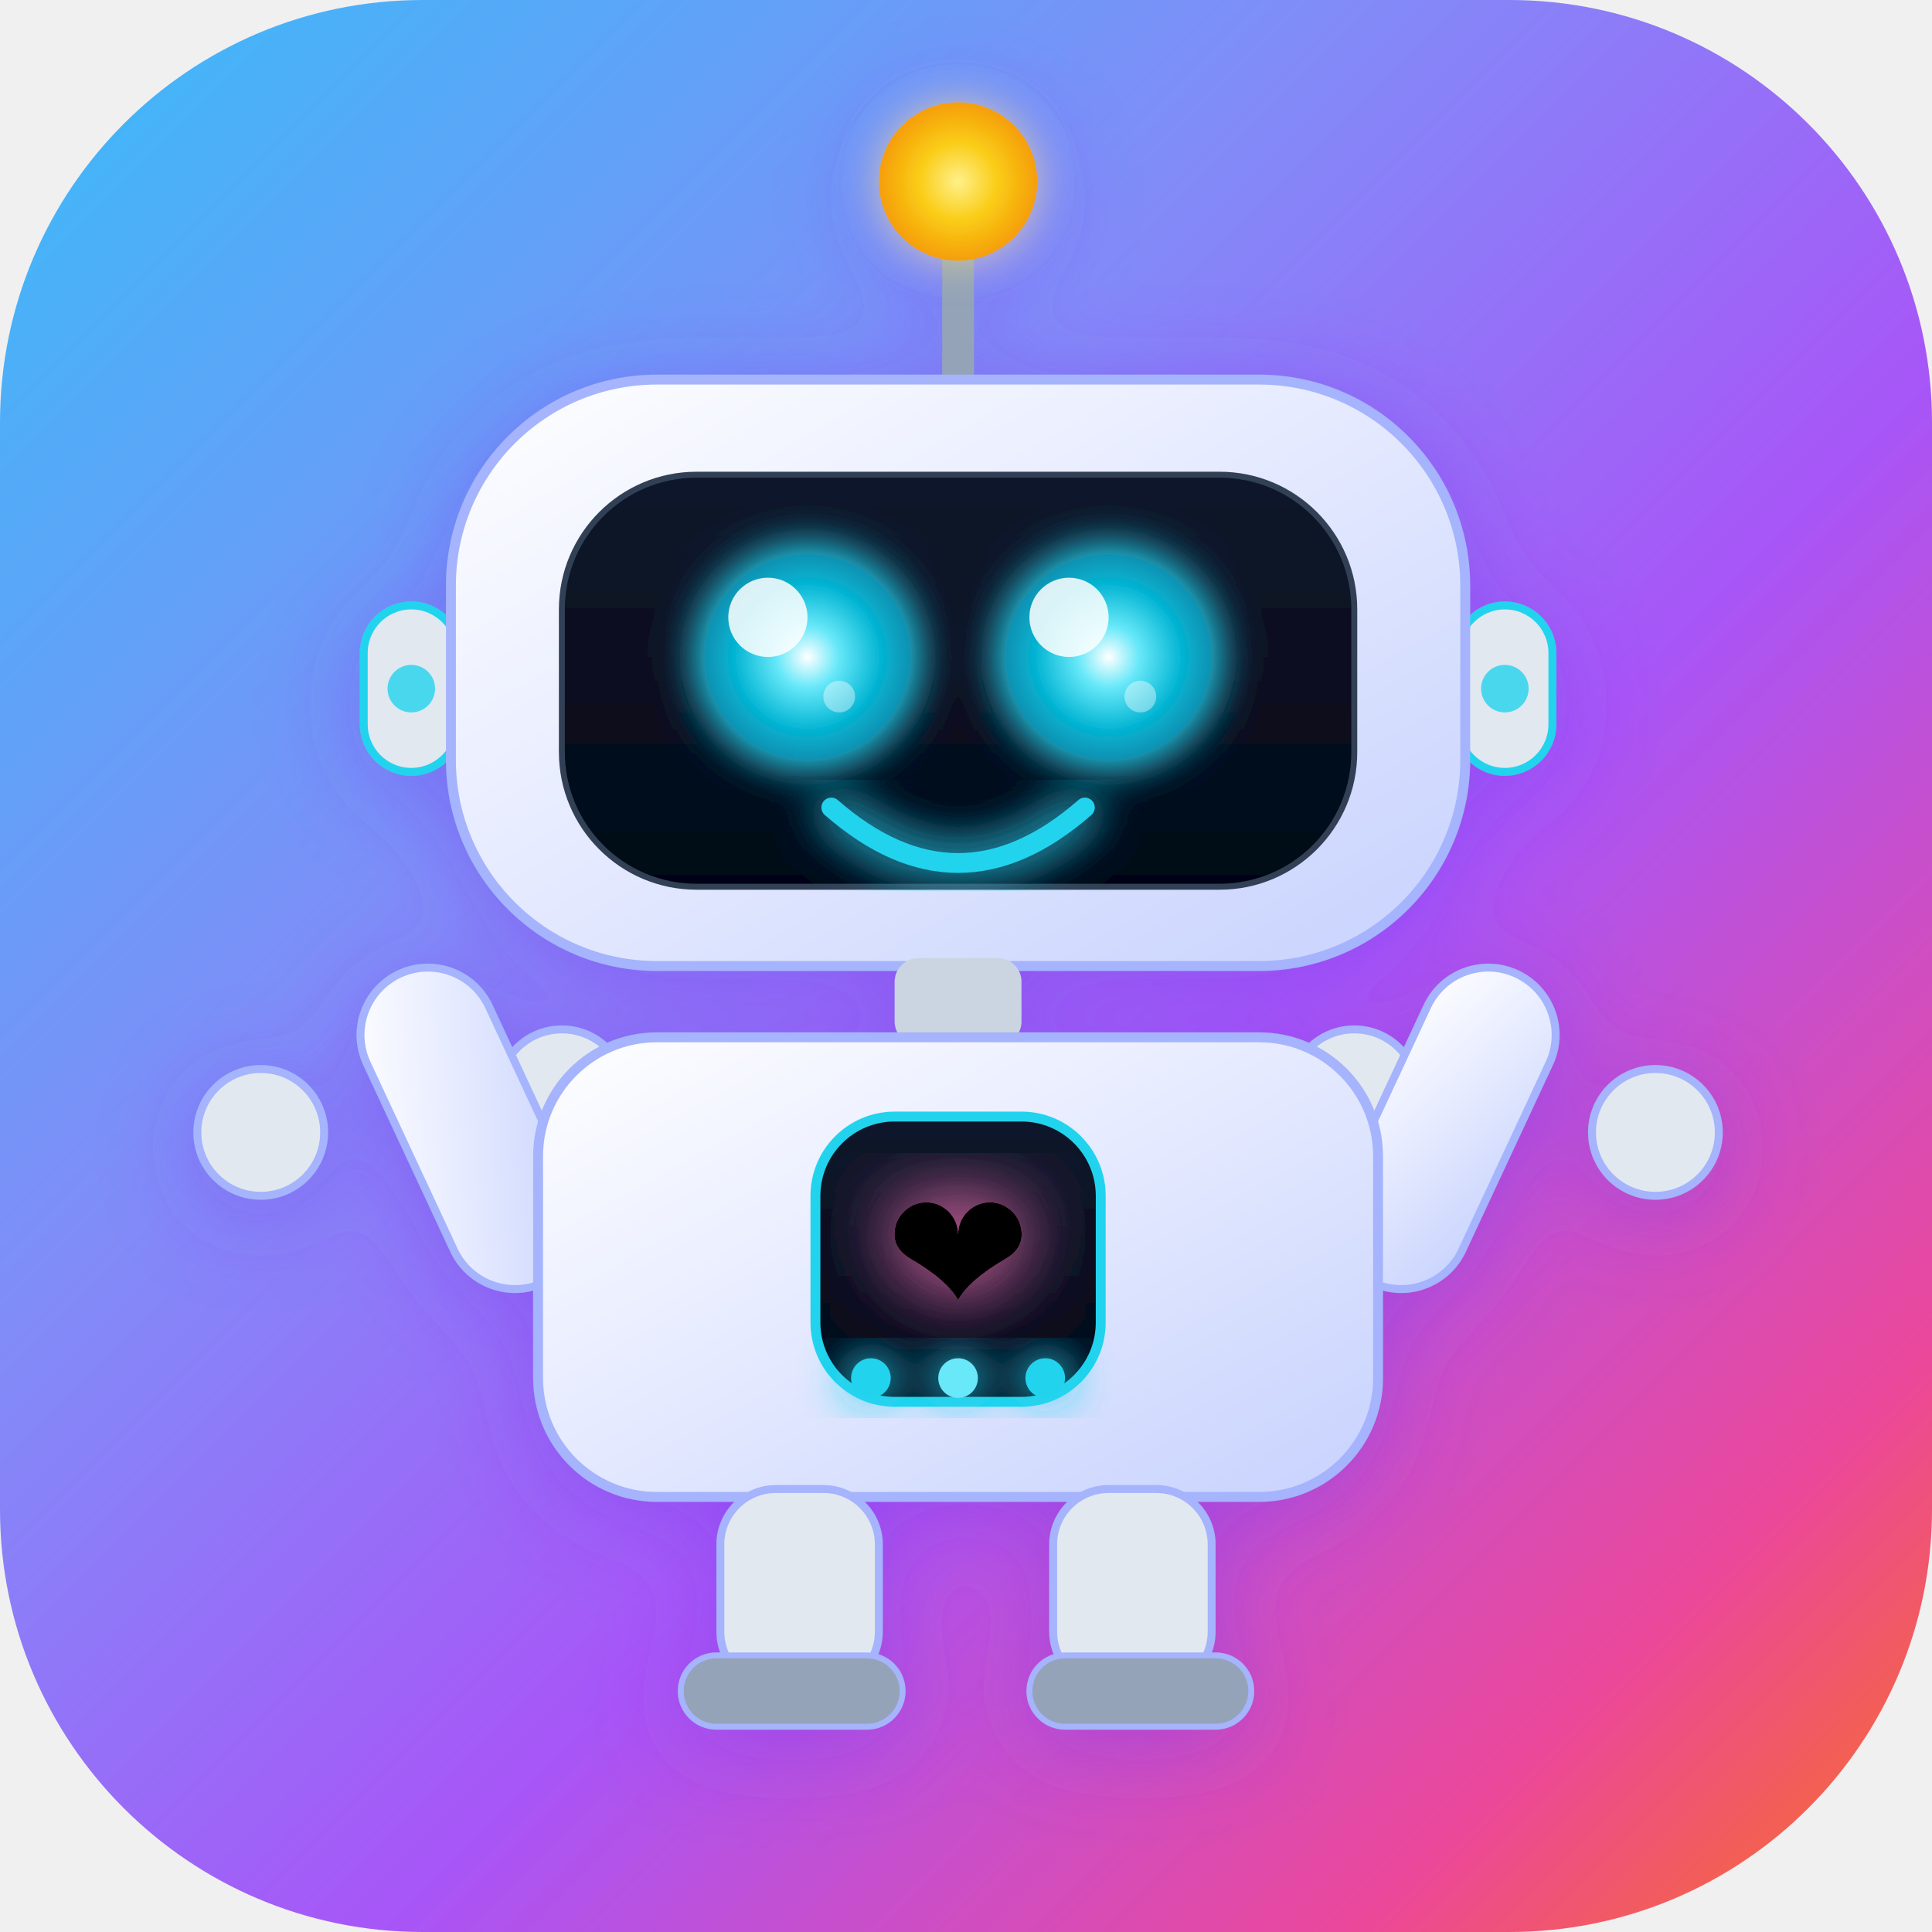
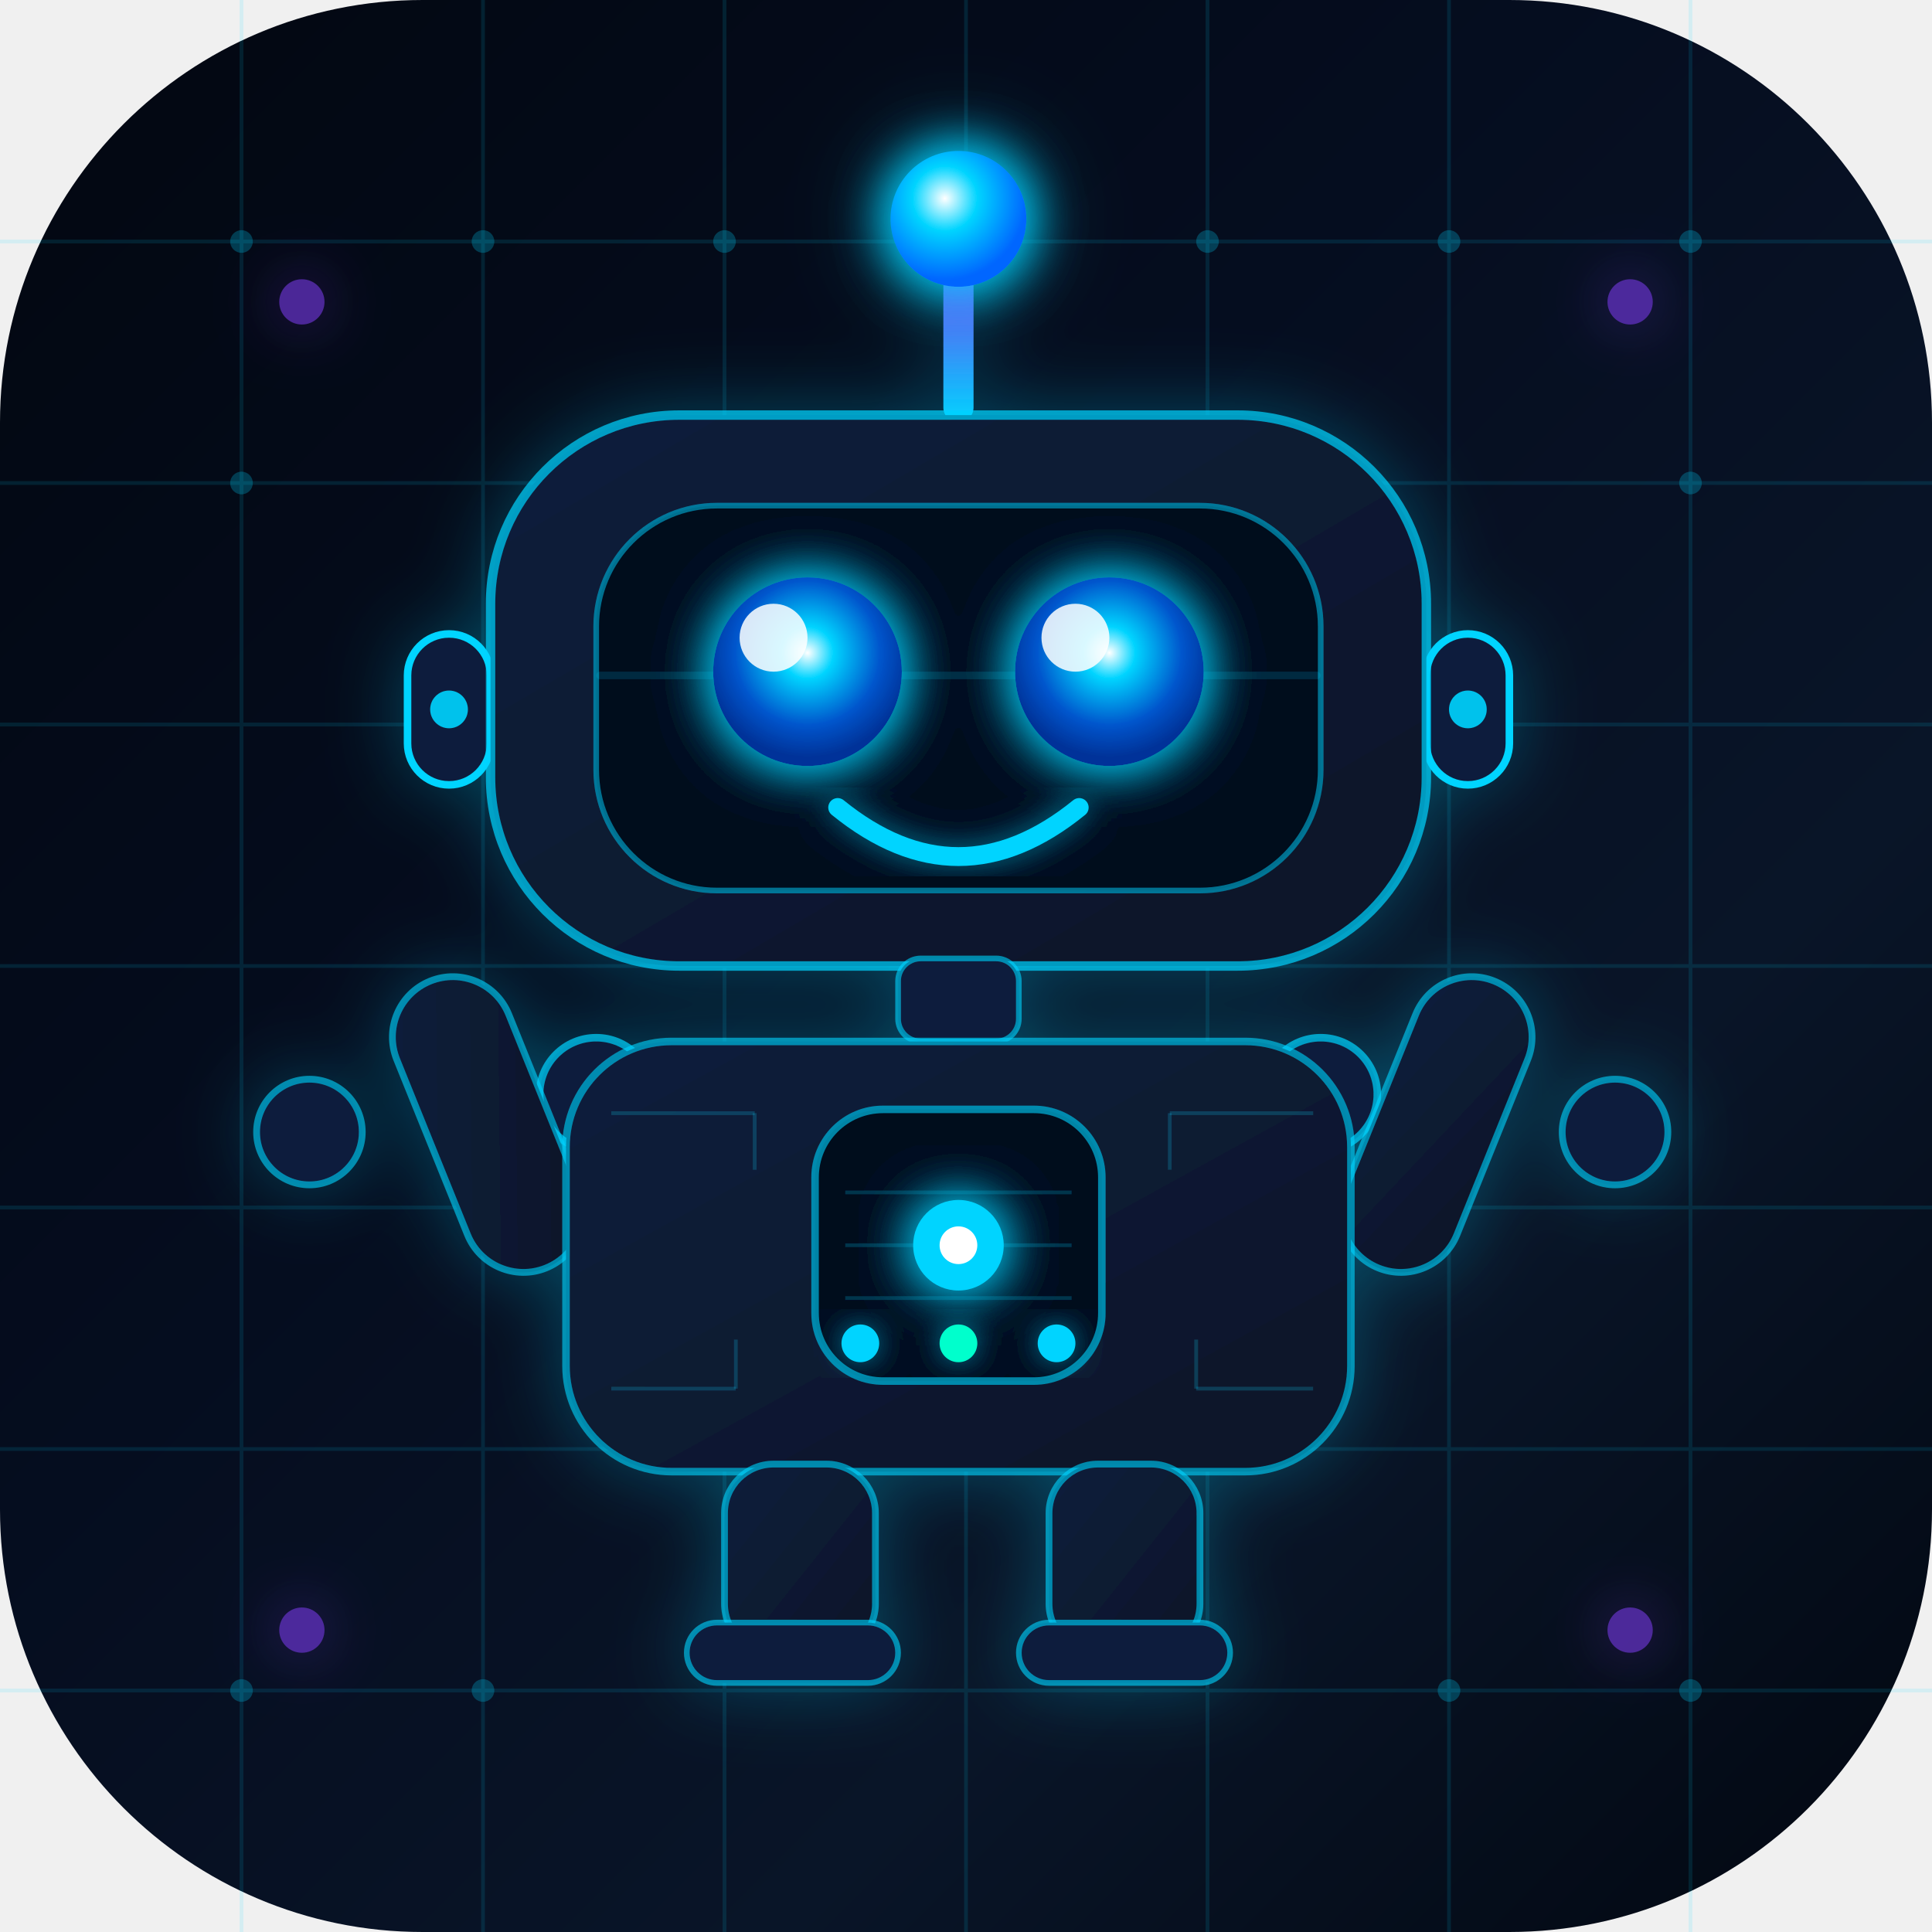
<svg xmlns="http://www.w3.org/2000/svg" viewBox="0 0 512 512" width="512" height="512">
  <defs>
-     <linearGradient id="bg" x1="0%" y1="0%" x2="100%" y2="100%">
-       <stop offset="0%" style="stop-color:#38bdf8" />
-       <stop offset="35%" style="stop-color:#818cf8" />
-       <stop offset="60%" style="stop-color:#a855f7" />
-       <stop offset="85%" style="stop-color:#ec4899" />
-       <stop offset="100%" style="stop-color:#f97316" />
+     <linearGradient id="bgGrad" x1="0%" y1="0%" x2="100%" y2="100%">
+       <stop offset="0%" style="stop-color:#020710" />
+       <stop offset="40%" style="stop-color:#050d1f" />
+       <stop offset="70%" style="stop-color:#091528" />
+       <stop offset="100%" style="stop-color:#020710" />
    </linearGradient>
-     <linearGradient id="robot" x1="0%" y1="0%" x2="100%" y2="100%">
+     <linearGradient id="bodyGrad" x1="0%" y1="0%" x2="100%" y2="100%">
+       <stop offset="0%" style="stop-color:#0d1f3c" />
+       <stop offset="100%" style="stop-color:#091528" />
+     </linearGradient>
+     <linearGradient id="antGrad" x1="0%" y1="100%" x2="0%" y2="0%">
+       <stop offset="0%" style="stop-color:#00d4ff" />
+       <stop offset="100%" style="stop-color:#7c3aed" />
+     </linearGradient>
+     <radialGradient id="eyeGrad" cx="50%" cy="40%" r="55%">
      <stop offset="0%" style="stop-color:#ffffff" />
-       <stop offset="100%" style="stop-color:#c7d2fe" />
-     </linearGradient>
-     <linearGradient id="screen" x1="0%" y1="0%" x2="0%" y2="100%">
-       <stop offset="0%" style="stop-color:#0f172a" />
-       <stop offset="100%" style="stop-color:#020617" />
-     </linearGradient>
-     <radialGradient id="eye" cx="50%" cy="50%" r="50%">
+       <stop offset="25%" style="stop-color:#00d4ff" />
+       <stop offset="70%" style="stop-color:#0055cc" />
+       <stop offset="100%" style="stop-color:#003399" />
+     </radialGradient>
+     <radialGradient id="antBallGrad" cx="40%" cy="35%" r="60%">
      <stop offset="0%" style="stop-color:#ffffff" />
-       <stop offset="30%" style="stop-color:#67e8f9" />
-       <stop offset="70%" style="stop-color:#06b6d4" />
-       <stop offset="100%" style="stop-color:#0891b2" />
+       <stop offset="40%" style="stop-color:#00d4ff" />
+       <stop offset="100%" style="stop-color:#0066ff" />
    </radialGradient>
-     <radialGradient id="antennaGlow" cx="50%" cy="50%" r="50%">
-       <stop offset="0%" style="stop-color:#fef08a" />
-       <stop offset="50%" style="stop-color:#facc15" />
-       <stop offset="100%" style="stop-color:#f59e0b" />
-     </radialGradient>
-     <filter id="neonBlue" x="-50%" y="-50%" width="200%" height="200%">
-       <feGaussianBlur stdDeviation="6" result="blur" />
-       <feFlood flood-color="#22d3ee" flood-opacity="0.9" result="color" />
+     <filter id="cyanGlow" x="-60%" y="-60%" width="220%" height="220%">
+       <feGaussianBlur stdDeviation="7" result="blur" />
+       <feFlood flood-color="#00d4ff" flood-opacity="0.85" result="color" />
      <feComposite in="color" in2="blur" operator="in" result="glow" />
      <feMerge>
        <feMergeNode in="glow" />
        <feMergeNode in="glow" />
        <feMergeNode in="SourceGraphic" />
      </feMerge>
    </filter>
-     <filter id="neonYellow" x="-30%" y="-30%" width="160%" height="160%">
-       <feGaussianBlur stdDeviation="5" result="blur" />
-       <feFlood flood-color="#fde68a" flood-opacity="0.6" result="color" />
+     <filter id="cyanGlowSoft" x="-40%" y="-40%" width="180%" height="180%">
+       <feGaussianBlur stdDeviation="4" result="blur" />
+       <feFlood flood-color="#00d4ff" flood-opacity="0.6" result="color" />
      <feComposite in="color" in2="blur" operator="in" result="glow" />
      <feMerge>
        <feMergeNode in="glow" />
        <feMergeNode in="SourceGraphic" />
      </feMerge>
    </filter>
-     <filter id="neonPink" x="-50%" y="-50%" width="200%" height="200%">
-       <feGaussianBlur stdDeviation="10" result="blur" />
-       <feFlood flood-color="#f472b6" flood-opacity="0.7" result="color" />
+     <filter id="bodyGlow" x="-20%" y="-20%" width="140%" height="140%">
+       <feDropShadow dx="0" dy="0" stdDeviation="10" flood-color="#00d4ff" flood-opacity="0.3" />
+     </filter>
+     <filter id="purpleGlow" x="-50%" y="-50%" width="200%" height="200%">
+       <feGaussianBlur stdDeviation="8" result="blur" />
+       <feFlood flood-color="#7c3aed" flood-opacity="0.7" result="color" />
      <feComposite in="color" in2="blur" operator="in" result="glow" />
      <feMerge>
-         <feMergeNode in="glow" />
        <feMergeNode in="glow" />
        <feMergeNode in="SourceGraphic" />
      </feMerge>
    </filter>
-     <filter id="bigShadow" x="-20%" y="-20%" width="150%" height="150%">
-       <feDropShadow dx="0" dy="4" stdDeviation="12" flood-color="#7c3aed" flood-opacity="0.4" />
-     </filter>
  </defs>
-   <rect width="512" height="512" rx="112" ry="112" fill="url(#bg)" />
-   <g filter="url(#bigShadow)" transform="translate(256,256) scale(1.05) translate(-256,-256)">
-     <rect x="250" y="68" width="8" height="44" rx="4" fill="#94a3b8" />
-     <g filter="url(#neonYellow)">
-       <circle cx="254" cy="58" r="20" fill="url(#antennaGlow)" />
+   <rect width="512" height="512" rx="112" ry="112" fill="url(#bgGrad)" />
+   <g opacity="0.12" stroke="#00d4ff" stroke-width="1">
+     <line x1="0" y1="64" x2="512" y2="64" />
+     <line x1="0" y1="128" x2="512" y2="128" />
+     <line x1="0" y1="192" x2="512" y2="192" />
+     <line x1="0" y1="256" x2="512" y2="256" />
+     <line x1="0" y1="320" x2="512" y2="320" />
+     <line x1="0" y1="384" x2="512" y2="384" />
+     <line x1="0" y1="448" x2="512" y2="448" />
+     <line x1="64" y1="0" x2="64" y2="512" />
+     <line x1="128" y1="0" x2="128" y2="512" />
+     <line x1="192" y1="0" x2="192" y2="512" />
+     <line x1="256" y1="0" x2="256" y2="512" />
+     <line x1="320" y1="0" x2="320" y2="512" />
+     <line x1="384" y1="0" x2="384" y2="512" />
+     <line x1="448" y1="0" x2="448" y2="512" />
+   </g>
+   <g fill="#00d4ff" opacity="0.25">
+     <circle cx="64" cy="64" r="3" />
+     <circle cx="128" cy="64" r="3" />
+     <circle cx="192" cy="64" r="3" />
+     <circle cx="320" cy="64" r="3" />
+     <circle cx="384" cy="64" r="3" />
+     <circle cx="448" cy="64" r="3" />
+     <circle cx="64" cy="128" r="3" />
+     <circle cx="448" cy="128" r="3" />
+     <circle cx="64" cy="448" r="3" />
+     <circle cx="128" cy="448" r="3" />
+     <circle cx="384" cy="448" r="3" />
+     <circle cx="448" cy="448" r="3" />
+   </g>
+   <g filter="url(#bodyGlow)">
+     <rect x="250" y="68" width="8" height="44" rx="4" fill="url(#antGrad)" />
+     <g filter="url(#cyanGlow)">
+       <circle cx="254" cy="58" r="18" fill="url(#antBallGrad)" />
    </g>
-     <rect x="104" y="165" width="24" height="42" rx="12" fill="#e2e8f0" stroke="#22d3ee" stroke-width="2" />
-     <circle cx="116" cy="186" r="6" fill="#22d3ee" opacity="0.8" />
-     <rect x="380" y="165" width="24" height="42" rx="12" fill="#e2e8f0" stroke="#22d3ee" stroke-width="2" />
-     <circle cx="392" cy="186" r="6" fill="#22d3ee" opacity="0.8" />
-     <rect x="126" y="108" width="256" height="148" rx="52" fill="url(#robot)" stroke="#a5b4fc" stroke-width="2.5" />
-     <rect x="154" y="132" width="200" height="104" rx="34" fill="url(#screen)" stroke="#334155" stroke-width="1.5" />
-     <g filter="url(#neonBlue)">
-       <circle cx="216" cy="178" r="26" fill="url(#eye)" />
-       <circle cx="292" cy="178" r="26" fill="url(#eye)" />
+     <rect x="108" y="168" width="22" height="40" rx="11" fill="#0d1f3c" stroke="#00d4ff" stroke-width="2" />
+     <circle cx="119" cy="188" r="5" fill="#00d4ff" opacity="0.9" />
+     <rect x="378" y="168" width="22" height="40" rx="11" fill="#0d1f3c" stroke="#00d4ff" stroke-width="2" />
+     <circle cx="389" cy="188" r="5" fill="#00d4ff" opacity="0.9" />
+     <rect x="130" y="110" width="248" height="146" rx="50" fill="url(#bodyGrad)" stroke="#00d4ff" stroke-width="2.5" stroke-opacity="0.7" />
+     <rect x="158" y="134" width="192" height="102" rx="32" fill="#020c1f" stroke="#00d4ff" stroke-width="1.5" stroke-opacity="0.5" />
+     <rect x="158" y="178" width="192" height="2" rx="1" fill="#00d4ff" opacity="0.15" />
+     <g filter="url(#cyanGlow)">
+       <circle cx="214" cy="178" r="25" fill="url(#eyeGrad)" />
+       <circle cx="294" cy="178" r="25" fill="url(#eyeGrad)" />
    </g>
-     <circle cx="206" cy="168" r="10" fill="rgba(255,255,255,0.85)" />
-     <circle cx="282" cy="168" r="10" fill="rgba(255,255,255,0.85)" />
-     <circle cx="224" cy="188" r="4" fill="rgba(255,255,255,0.4)" />
-     <circle cx="300" cy="188" r="4" fill="rgba(255,255,255,0.4)" />
-     <g filter="url(#neonBlue)">
-       <path d="M222,216 Q254,244 286,216" stroke="#22d3ee" stroke-width="5" fill="none" stroke-linecap="round" />
+     <circle cx="205" cy="169" r="9" fill="rgba(255,255,255,0.85)" />
+     <circle cx="285" cy="169" r="9" fill="rgba(255,255,255,0.85)" />
+     <g filter="url(#cyanGlowSoft)">
+       <path d="M222,214 Q254,240 286,214" stroke="#00d4ff" stroke-width="5" fill="none" stroke-linecap="round" />
    </g>
-     <rect x="238" y="254" width="32" height="22" rx="6" fill="#cbd5e1" />
-     <circle cx="154" cy="288" r="16" fill="#e2e8f0" stroke="#a5b4fc" stroke-width="2" />
-     <circle cx="354" cy="288" r="16" fill="#e2e8f0" stroke="#a5b4fc" stroke-width="2" />
-     <rect x="96" y="258" width="34" height="86" rx="17" fill="url(#robot)" stroke="#a5b4fc" stroke-width="2" transform="rotate(-25,113,258)" />
-     <rect x="378" y="258" width="34" height="86" rx="17" fill="url(#robot)" stroke="#a5b4fc" stroke-width="2" transform="rotate(25,395,258)" />
-     <circle cx="78" cy="298" r="16" fill="#e2e8f0" stroke="#a5b4fc" stroke-width="2" />
-     <circle cx="430" cy="298" r="16" fill="#e2e8f0" stroke="#a5b4fc" stroke-width="2" />
-     <rect x="148" y="274" width="212" height="116" rx="30" fill="url(#robot)" stroke="#a5b4fc" stroke-width="2.5" />
-     <rect x="218" y="294" width="72" height="72" rx="20" fill="url(#screen)" stroke="#22d3ee" stroke-width="2.5" />
-     <g filter="url(#neonPink)">
-       <text x="254" y="344" text-anchor="middle" font-size="44">❤️</text>
+     <rect x="238" y="254" width="32" height="22" rx="6" fill="#0d1f3c" stroke="#00d4ff" stroke-width="1.5" stroke-opacity="0.6" />
+     <circle cx="158" cy="290" r="15" fill="#0d1f3c" stroke="#00d4ff" stroke-width="2" stroke-opacity="0.7" />
+     <circle cx="350" cy="290" r="15" fill="#0d1f3c" stroke="#00d4ff" stroke-width="2" stroke-opacity="0.7" />
+     <rect x="98" y="260" width="32" height="82" rx="16" fill="url(#bodyGrad)" stroke="#00d4ff" stroke-width="1.8" stroke-opacity="0.6" transform="rotate(-22,114,260)" />
+     <rect x="380" y="260" width="32" height="82" rx="16" fill="url(#bodyGrad)" stroke="#00d4ff" stroke-width="1.8" stroke-opacity="0.6" transform="rotate(22,396,260)" />
+     <circle cx="82" cy="300" r="14" fill="#0d1f3c" stroke="#00d4ff" stroke-width="1.8" stroke-opacity="0.6" />
+     <circle cx="428" cy="300" r="14" fill="#0d1f3c" stroke="#00d4ff" stroke-width="1.8" stroke-opacity="0.6" />
+     <rect x="150" y="276" width="208" height="114" rx="28" fill="url(#bodyGrad)" stroke="#00d4ff" stroke-width="2" stroke-opacity="0.6" />
+     <g stroke="#00d4ff" stroke-width="1" stroke-opacity="0.2" fill="none">
+       <line x1="162" y1="295" x2="200" y2="295" />
+       <line x1="200" y1="295" x2="200" y2="310" />
+       <line x1="310" y1="295" x2="348" y2="295" />
+       <line x1="310" y1="295" x2="310" y2="310" />
+       <line x1="162" y1="368" x2="195" y2="368" />
+       <line x1="195" y1="368" x2="195" y2="355" />
+       <line x1="317" y1="368" x2="348" y2="368" />
+       <line x1="317" y1="368" x2="317" y2="355" />
    </g>
-     <g filter="url(#neonBlue)">
-       <circle cx="232" cy="360" r="5" fill="#22d3ee" />
-       <circle cx="254" cy="360" r="5" fill="#67e8f9" />
-       <circle cx="276" cy="360" r="5" fill="#22d3ee" />
+     <rect x="216" y="294" width="76" height="72" rx="18" fill="#020c1f" stroke="#00d4ff" stroke-width="2" stroke-opacity="0.6" />
+     <line x1="224" y1="316" x2="284" y2="316" stroke="#00d4ff" stroke-width="1" stroke-opacity="0.2" />
+     <line x1="224" y1="330" x2="284" y2="330" stroke="#00d4ff" stroke-width="1" stroke-opacity="0.2" />
+     <line x1="224" y1="344" x2="284" y2="344" stroke="#00d4ff" stroke-width="1" stroke-opacity="0.2" />
+     <g filter="url(#cyanGlow)">
+       <circle cx="254" cy="330" r="12" fill="#00d4ff" />
    </g>
-     <rect x="194" y="388" width="40" height="50" rx="14" fill="#e2e8f0" stroke="#a5b4fc" stroke-width="2" />
-     <rect x="278" y="388" width="40" height="50" rx="14" fill="#e2e8f0" stroke="#a5b4fc" stroke-width="2" />
-     <rect x="184" y="430" width="56" height="18" rx="9" fill="#94a3b8" stroke="#a5b4fc" stroke-width="1.5" />
-     <rect x="272" y="430" width="56" height="18" rx="9" fill="#94a3b8" stroke="#a5b4fc" stroke-width="1.5" />
+     <circle cx="254" cy="330" r="5" fill="white" />
+     <g filter="url(#cyanGlowSoft)">
+       <circle cx="228" cy="356" r="5" fill="#00d4ff" />
+       <circle cx="254" cy="356" r="5" fill="#00ffcc" />
+       <circle cx="280" cy="356" r="5" fill="#00d4ff" />
+     </g>
+     <rect x="192" y="388" width="40" height="50" rx="13" fill="url(#bodyGrad)" stroke="#00d4ff" stroke-width="1.8" stroke-opacity="0.6" />
+     <rect x="278" y="388" width="40" height="50" rx="13" fill="url(#bodyGrad)" stroke="#00d4ff" stroke-width="1.8" stroke-opacity="0.6" />
+     <rect x="182" y="430" width="56" height="16" rx="8" fill="#0d1f3c" stroke="#00d4ff" stroke-width="1.5" stroke-opacity="0.6" />
+     <rect x="270" y="430" width="56" height="16" rx="8" fill="#0d1f3c" stroke="#00d4ff" stroke-width="1.5" stroke-opacity="0.6" />
+   </g>
+   <g filter="url(#purpleGlow)" opacity="0.6">
+     <circle cx="80" cy="80" r="6" fill="#7c3aed" />
+     <circle cx="432" cy="80" r="6" fill="#7c3aed" />
+     <circle cx="80" cy="432" r="6" fill="#7c3aed" />
+     <circle cx="432" cy="432" r="6" fill="#7c3aed" />
  </g>
</svg>
